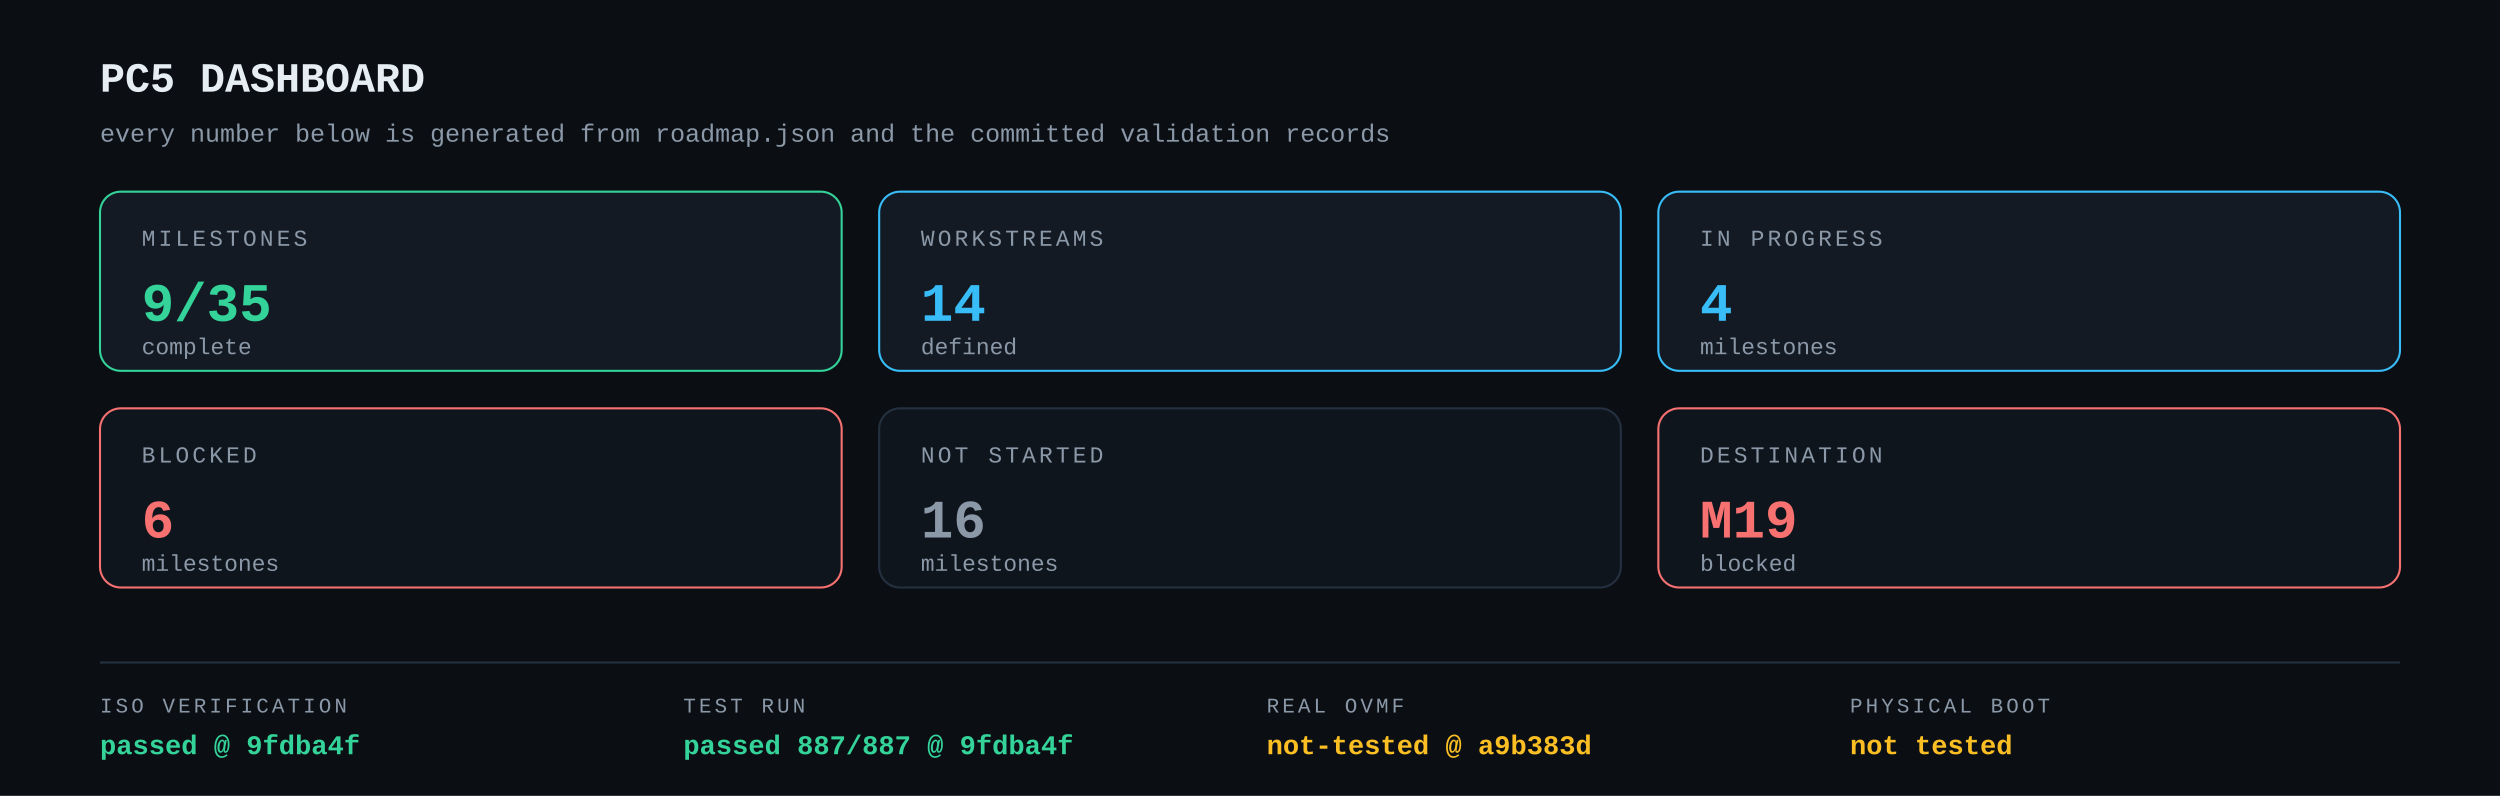
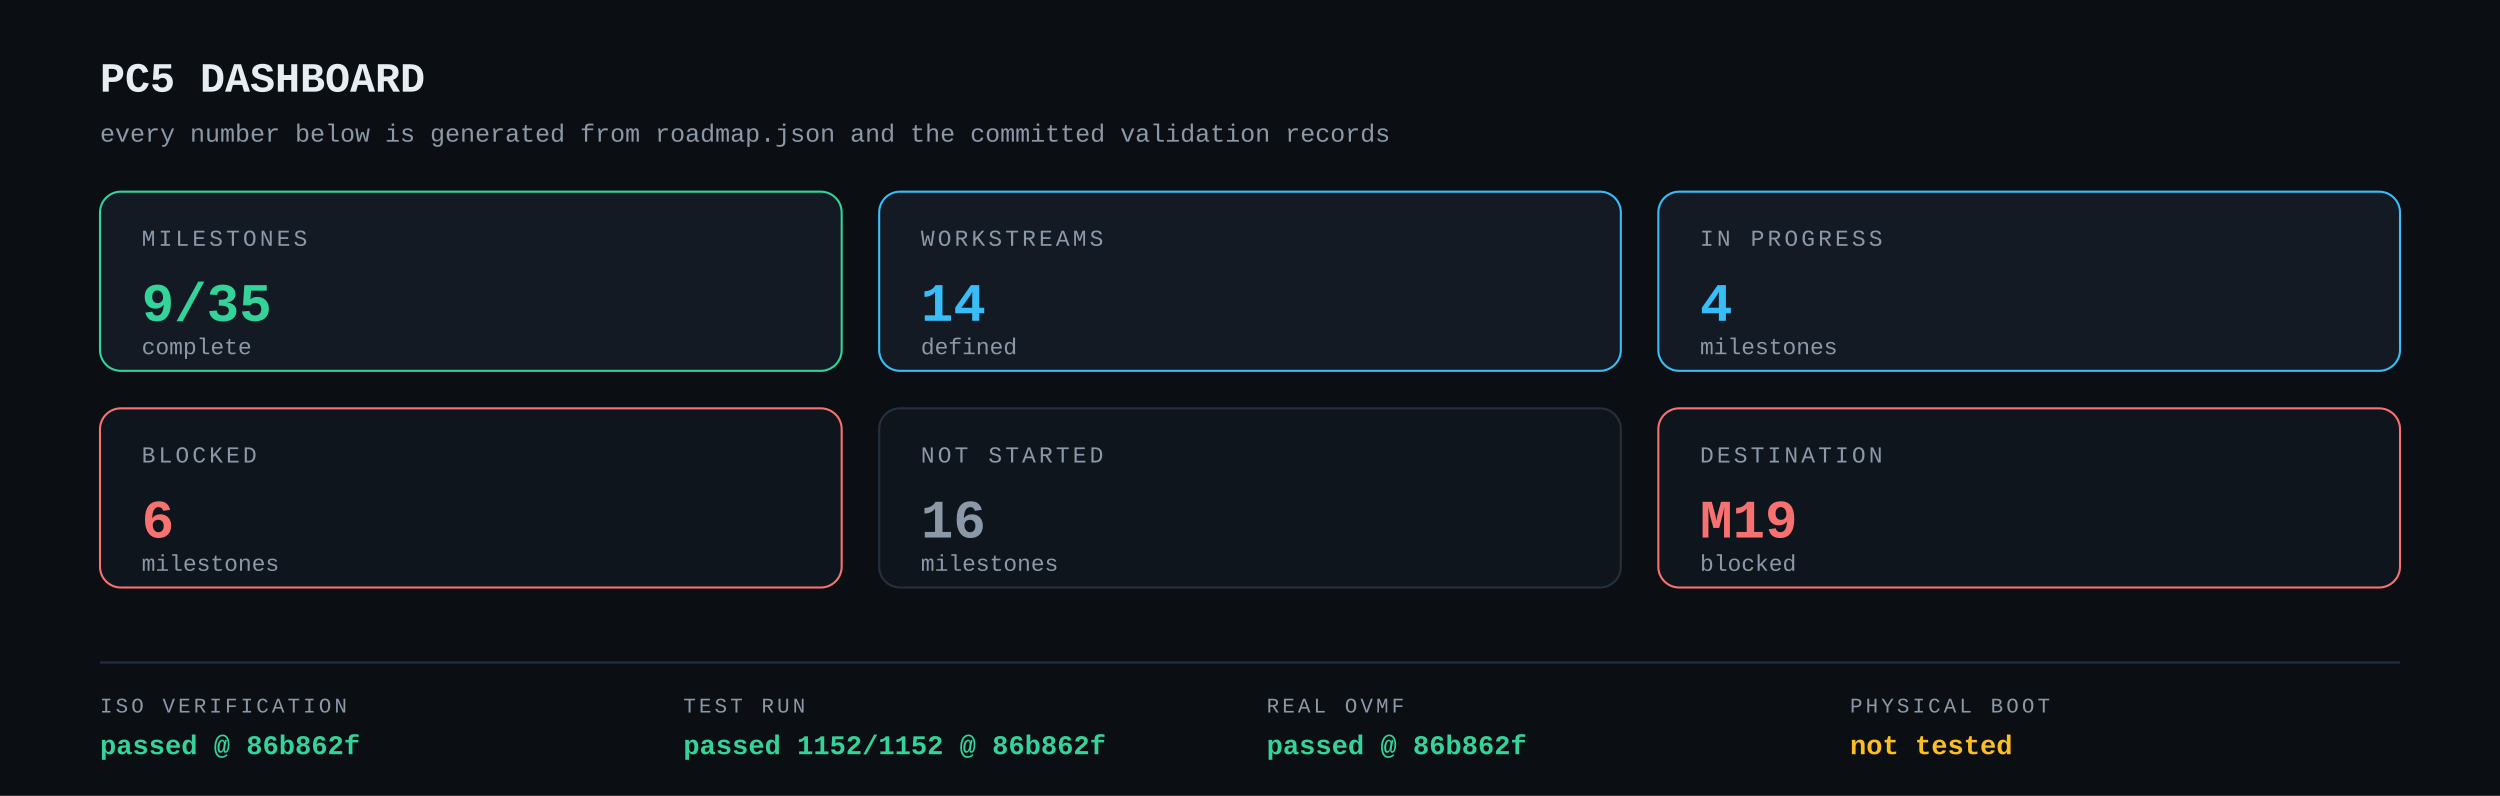
<svg xmlns="http://www.w3.org/2000/svg" width="1200" height="382" viewBox="0 0 1200 382" role="img" aria-labelledby="t d">
  <rect width="1200" height="382" fill="#0b0f14" />
  <text x="48" y="44" font-family="'JetBrains Mono','SFMono-Regular',Consolas,'Liberation Mono',Menlo,monospace" font-size="20" fill="#e6edf3" font-weight="bold" text-anchor="start">PC5 DASHBOARD</text>
  <text x="48" y="68" font-family="'JetBrains Mono','SFMono-Regular',Consolas,'Liberation Mono',Menlo,monospace" font-size="12" fill="#8b98a8" font-weight="normal" text-anchor="start">every number below is generated from roadmap.json and the committed validation records</text>
  <rect x="48" y="92" width="356" height="86" rx="10" fill="#131a23" stroke="#34d399" />
  <text x="68" y="118" font-family="'JetBrains Mono','SFMono-Regular',Consolas,'Liberation Mono',Menlo,monospace" font-size="11" fill="#8b98a8" font-weight="normal" text-anchor="start" letter-spacing="1.5">MILESTONES</text>
  <text x="68" y="154" font-family="'JetBrains Mono','SFMono-Regular',Consolas,'Liberation Mono',Menlo,monospace" font-size="26" fill="#34d399" font-weight="bold" text-anchor="start">9/35</text>
  <text x="68" y="170" font-family="'JetBrains Mono','SFMono-Regular',Consolas,'Liberation Mono',Menlo,monospace" font-size="11" fill="#8b98a8" font-weight="normal" text-anchor="start">complete</text>
  <rect x="422" y="92" width="356" height="86" rx="10" fill="#131a23" stroke="#38bdf8" />
  <text x="442" y="118" font-family="'JetBrains Mono','SFMono-Regular',Consolas,'Liberation Mono',Menlo,monospace" font-size="11" fill="#8b98a8" font-weight="normal" text-anchor="start" letter-spacing="1.5">WORKSTREAMS</text>
  <text x="442" y="154" font-family="'JetBrains Mono','SFMono-Regular',Consolas,'Liberation Mono',Menlo,monospace" font-size="26" fill="#38bdf8" font-weight="bold" text-anchor="start">14</text>
  <text x="442" y="170" font-family="'JetBrains Mono','SFMono-Regular',Consolas,'Liberation Mono',Menlo,monospace" font-size="11" fill="#8b98a8" font-weight="normal" text-anchor="start">defined</text>
  <rect x="796" y="92" width="356" height="86" rx="10" fill="#131a23" stroke="#38bdf8" />
  <text x="816" y="118" font-family="'JetBrains Mono','SFMono-Regular',Consolas,'Liberation Mono',Menlo,monospace" font-size="11" fill="#8b98a8" font-weight="normal" text-anchor="start" letter-spacing="1.5">IN PROGRESS</text>
  <text x="816" y="154" font-family="'JetBrains Mono','SFMono-Regular',Consolas,'Liberation Mono',Menlo,monospace" font-size="26" fill="#38bdf8" font-weight="bold" text-anchor="start">4</text>
  <text x="816" y="170" font-family="'JetBrains Mono','SFMono-Regular',Consolas,'Liberation Mono',Menlo,monospace" font-size="11" fill="#8b98a8" font-weight="normal" text-anchor="start">milestones</text>
  <rect x="48" y="196" width="356" height="86" rx="10" fill="#0f151d" stroke="#f87171" />
  <text x="68" y="222" font-family="'JetBrains Mono','SFMono-Regular',Consolas,'Liberation Mono',Menlo,monospace" font-size="11" fill="#8b98a8" font-weight="normal" text-anchor="start" letter-spacing="1.5">BLOCKED</text>
  <text x="68" y="258" font-family="'JetBrains Mono','SFMono-Regular',Consolas,'Liberation Mono',Menlo,monospace" font-size="26" fill="#f87171" font-weight="bold" text-anchor="start">6</text>
  <text x="68" y="274" font-family="'JetBrains Mono','SFMono-Regular',Consolas,'Liberation Mono',Menlo,monospace" font-size="11" fill="#8b98a8" font-weight="normal" text-anchor="start">milestones</text>
  <rect x="422" y="196" width="356" height="86" rx="10" fill="#0f151d" stroke="#243040" />
  <text x="442" y="222" font-family="'JetBrains Mono','SFMono-Regular',Consolas,'Liberation Mono',Menlo,monospace" font-size="11" fill="#8b98a8" font-weight="normal" text-anchor="start" letter-spacing="1.5">NOT STARTED</text>
  <text x="442" y="258" font-family="'JetBrains Mono','SFMono-Regular',Consolas,'Liberation Mono',Menlo,monospace" font-size="26" fill="#8b98a8" font-weight="bold" text-anchor="start">16</text>
  <text x="442" y="274" font-family="'JetBrains Mono','SFMono-Regular',Consolas,'Liberation Mono',Menlo,monospace" font-size="11" fill="#8b98a8" font-weight="normal" text-anchor="start">milestones</text>
  <rect x="796" y="196" width="356" height="86" rx="10" fill="#0f151d" stroke="#f87171" />
  <text x="816" y="222" font-family="'JetBrains Mono','SFMono-Regular',Consolas,'Liberation Mono',Menlo,monospace" font-size="11" fill="#8b98a8" font-weight="normal" text-anchor="start" letter-spacing="1.5">DESTINATION</text>
  <text x="816" y="258" font-family="'JetBrains Mono','SFMono-Regular',Consolas,'Liberation Mono',Menlo,monospace" font-size="26" fill="#f87171" font-weight="bold" text-anchor="start">M19</text>
  <text x="816" y="274" font-family="'JetBrains Mono','SFMono-Regular',Consolas,'Liberation Mono',Menlo,monospace" font-size="11" fill="#8b98a8" font-weight="normal" text-anchor="start">blocked</text>
  <line x1="48" y1="318" x2="1152" y2="318" stroke="#243040" />
  <text x="48" y="342" font-family="'JetBrains Mono','SFMono-Regular',Consolas,'Liberation Mono',Menlo,monospace" font-size="10" fill="#8b98a8" font-weight="normal" text-anchor="start" letter-spacing="1.5">ISO VERIFICATION</text>
-   <text x="48" y="362" font-family="'JetBrains Mono','SFMono-Regular',Consolas,'Liberation Mono',Menlo,monospace" font-size="13" fill="#34d399" font-weight="bold" text-anchor="start">passed @ 9fdba4f</text>
+   <text x="48" y="362" font-family="'JetBrains Mono','SFMono-Regular',Consolas,'Liberation Mono',Menlo,monospace" font-size="13" fill="#34d399" font-weight="bold" text-anchor="start">passed @ 86b862f</text>
  <text x="328" y="342" font-family="'JetBrains Mono','SFMono-Regular',Consolas,'Liberation Mono',Menlo,monospace" font-size="10" fill="#8b98a8" font-weight="normal" text-anchor="start" letter-spacing="1.5">TEST RUN</text>
-   <text x="328" y="362" font-family="'JetBrains Mono','SFMono-Regular',Consolas,'Liberation Mono',Menlo,monospace" font-size="13" fill="#34d399" font-weight="bold" text-anchor="start">passed 887/887 @ 9fdba4f</text>
+   <text x="328" y="362" font-family="'JetBrains Mono','SFMono-Regular',Consolas,'Liberation Mono',Menlo,monospace" font-size="13" fill="#34d399" font-weight="bold" text-anchor="start">passed 1152/1152 @ 86b862f</text>
  <text x="608" y="342" font-family="'JetBrains Mono','SFMono-Regular',Consolas,'Liberation Mono',Menlo,monospace" font-size="10" fill="#8b98a8" font-weight="normal" text-anchor="start" letter-spacing="1.5">REAL OVMF</text>
-   <text x="608" y="362" font-family="'JetBrains Mono','SFMono-Regular',Consolas,'Liberation Mono',Menlo,monospace" font-size="13" fill="#fbbf24" font-weight="bold" text-anchor="start">not-tested @ a9b383d</text>
+   <text x="608" y="362" font-family="'JetBrains Mono','SFMono-Regular',Consolas,'Liberation Mono',Menlo,monospace" font-size="13" fill="#34d399" font-weight="bold" text-anchor="start">passed @ 86b862f</text>
  <text x="888" y="342" font-family="'JetBrains Mono','SFMono-Regular',Consolas,'Liberation Mono',Menlo,monospace" font-size="10" fill="#8b98a8" font-weight="normal" text-anchor="start" letter-spacing="1.5">PHYSICAL BOOT</text>
  <text x="888" y="362" font-family="'JetBrains Mono','SFMono-Regular',Consolas,'Liberation Mono',Menlo,monospace" font-size="13" fill="#fbbf24" font-weight="bold" text-anchor="start">not tested</text>
</svg>
